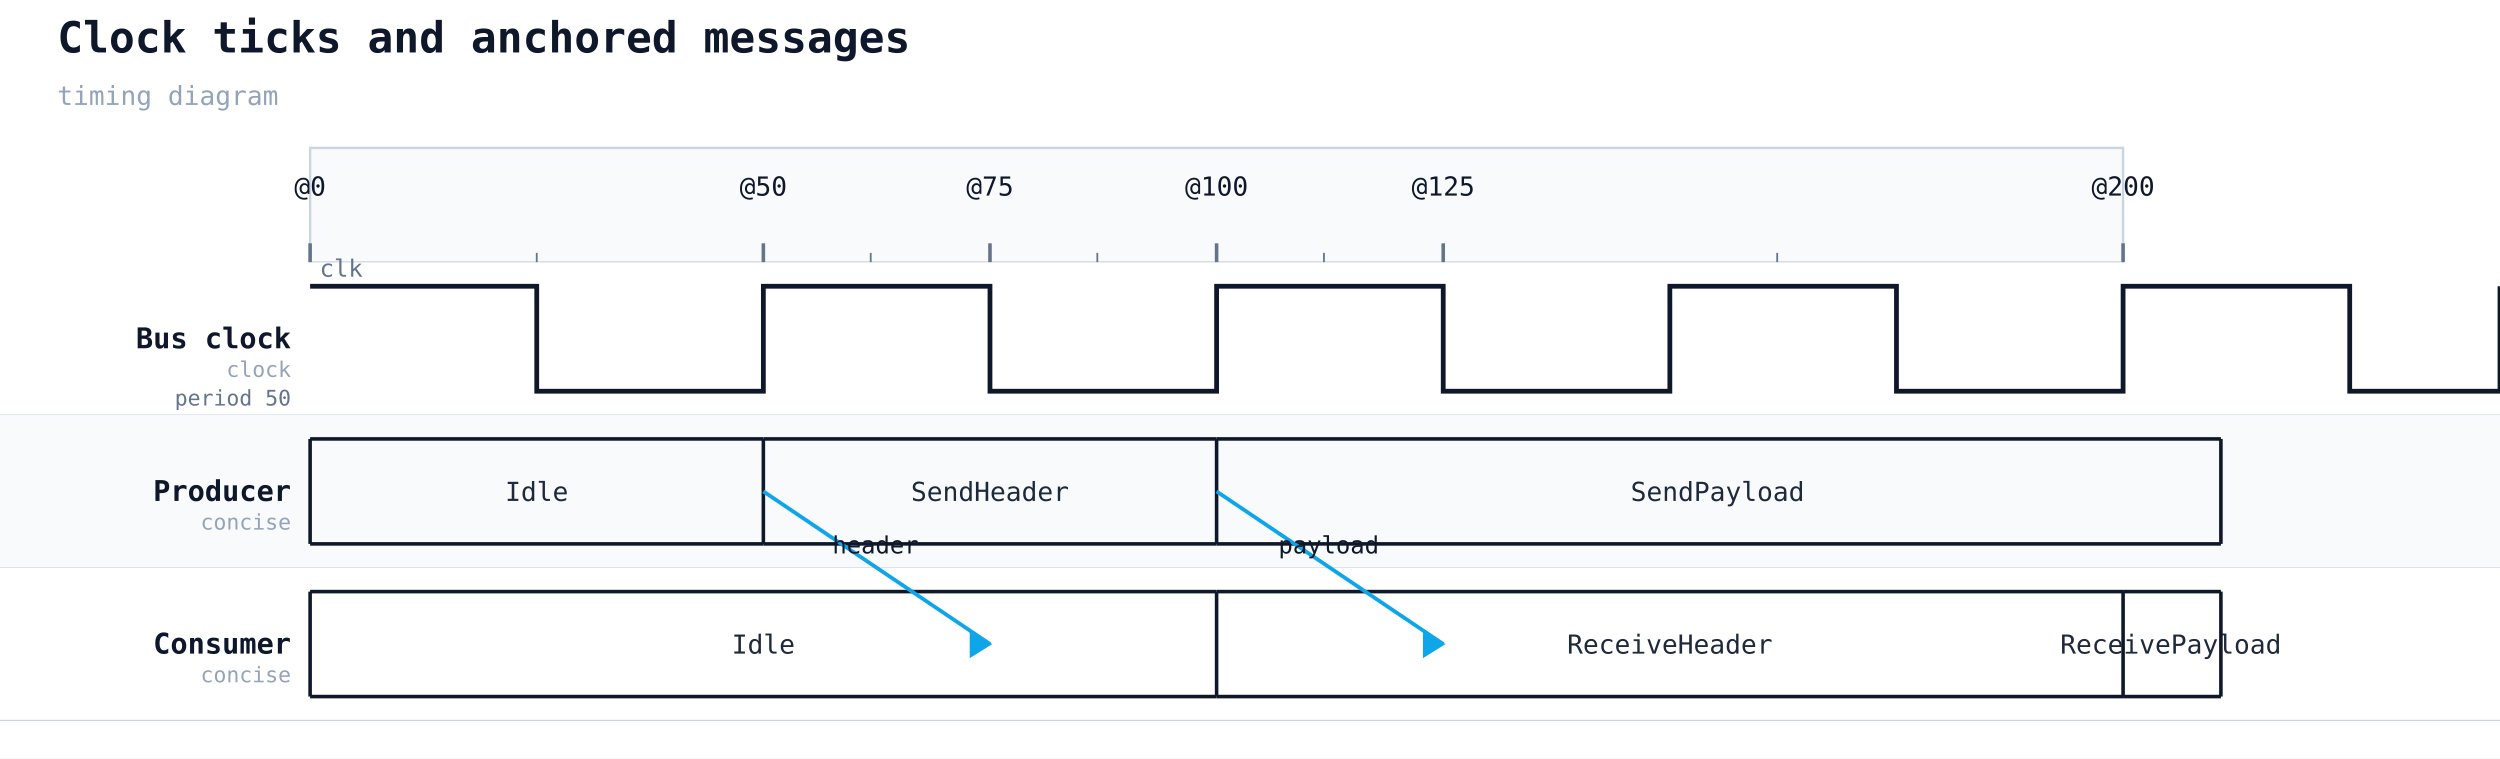
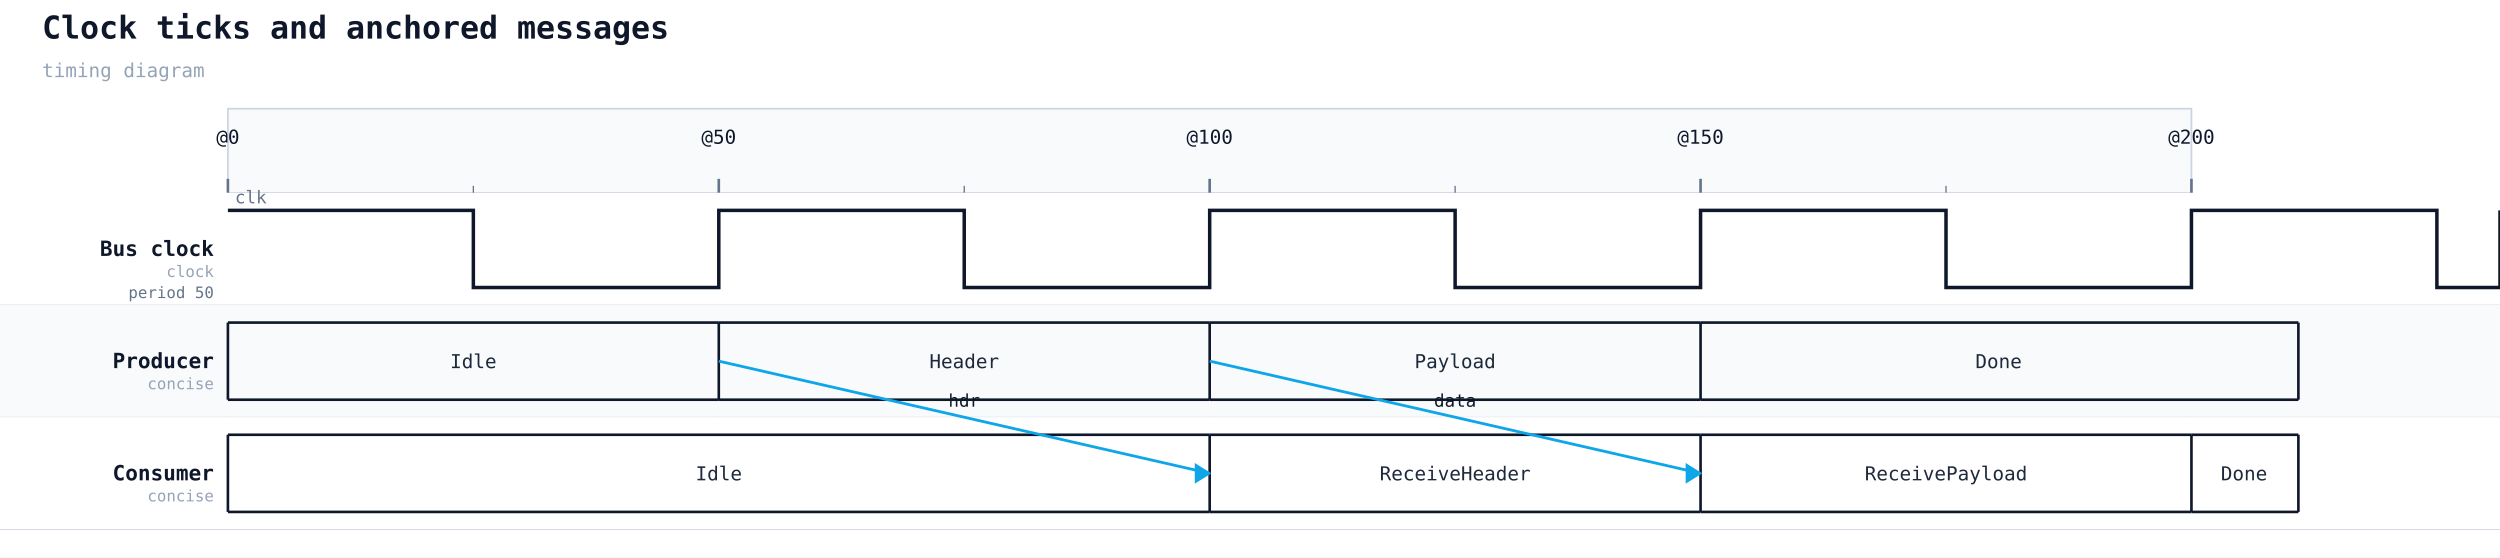
- <svg xmlns="http://www.w3.org/2000/svg" width="1048" height="318" viewBox="0 0 1048 318">
+ <svg xmlns="http://www.w3.org/2000/svg" width="1426" height="318" viewBox="0 0 1426 318">
  <rect width="100%" height="100%" fill="#ffffff" />
  <text x="24" y="22" font-family="monospace" font-size="18" font-weight="600" fill="#0f172a">Clock ticks and anchored messages</text>
  <text x="24" y="44" font-family="monospace" font-size="11" fill="#94a3b8">timing diagram</text>
-   <rect x="130" y="62" width="760" height="48" fill="#f8fafc" stroke="#cbd5e1" stroke-width="1" />
+   <rect x="130" y="62" width="1120" height="48" fill="#f8fafc" stroke="#cbd5e1" stroke-width="1" />
  <line x1="130" y1="110" x2="130" y2="302" stroke="#cbd5e1" stroke-width="1" stroke-dasharray="4 3" />
  <line x1="130" y1="102" x2="130" y2="110" stroke="#64748b" stroke-width="1.5" />
  <text class="timing-tick" x="130" y="82" text-anchor="middle" font-family="monospace" font-size="11" fill="#0f172a">@0</text>
-   <line x1="320" y1="110" x2="320" y2="302" stroke="#cbd5e1" stroke-width="1" stroke-dasharray="4 3" />
-   <line x1="320" y1="102" x2="320" y2="110" stroke="#64748b" stroke-width="1.5" />
-   <text class="timing-tick" x="320" y="82" text-anchor="middle" font-family="monospace" font-size="11" fill="#0f172a">@50</text>
-   <line x1="415" y1="110" x2="415" y2="302" stroke="#cbd5e1" stroke-width="1" stroke-dasharray="4 3" />
-   <line x1="415" y1="102" x2="415" y2="110" stroke="#64748b" stroke-width="1.5" />
-   <text class="timing-tick" x="415" y="82" text-anchor="middle" font-family="monospace" font-size="11" fill="#0f172a">@75</text>
-   <line x1="510" y1="110" x2="510" y2="302" stroke="#cbd5e1" stroke-width="1" stroke-dasharray="4 3" />
-   <line x1="510" y1="102" x2="510" y2="110" stroke="#64748b" stroke-width="1.5" />
-   <text class="timing-tick" x="510" y="82" text-anchor="middle" font-family="monospace" font-size="11" fill="#0f172a">@100</text>
-   <line x1="605" y1="110" x2="605" y2="302" stroke="#cbd5e1" stroke-width="1" stroke-dasharray="4 3" />
-   <line x1="605" y1="102" x2="605" y2="110" stroke="#64748b" stroke-width="1.5" />
-   <text class="timing-tick" x="605" y="82" text-anchor="middle" font-family="monospace" font-size="11" fill="#0f172a">@125</text>
-   <line x1="890" y1="110" x2="890" y2="302" stroke="#cbd5e1" stroke-width="1" stroke-dasharray="4 3" />
-   <line x1="890" y1="102" x2="890" y2="110" stroke="#64748b" stroke-width="1.5" />
-   <text class="timing-tick" x="890" y="82" text-anchor="middle" font-family="monospace" font-size="11" fill="#0f172a">@200</text>
-   <line x1="225" y1="106" x2="225" y2="110" stroke="#64748b" stroke-width="0.75" />
-   <line x1="365" y1="106" x2="365" y2="110" stroke="#64748b" stroke-width="0.75" />
-   <line x1="460" y1="106" x2="460" y2="110" stroke="#64748b" stroke-width="0.75" />
-   <line x1="555" y1="106" x2="555" y2="110" stroke="#64748b" stroke-width="0.75" />
-   <line x1="745" y1="106" x2="745" y2="110" stroke="#64748b" stroke-width="0.75" />
-   <rect x="0" y="110" width="1048" height="64" fill="#ffffff" />
+   <line x1="410" y1="110" x2="410" y2="302" stroke="#cbd5e1" stroke-width="1" stroke-dasharray="4 3" />
+   <line x1="410" y1="102" x2="410" y2="110" stroke="#64748b" stroke-width="1.5" />
+   <text class="timing-tick" x="410" y="82" text-anchor="middle" font-family="monospace" font-size="11" fill="#0f172a">@50</text>
+   <line x1="690" y1="110" x2="690" y2="302" stroke="#cbd5e1" stroke-width="1" stroke-dasharray="4 3" />
+   <line x1="690" y1="102" x2="690" y2="110" stroke="#64748b" stroke-width="1.5" />
+   <text class="timing-tick" x="690" y="82" text-anchor="middle" font-family="monospace" font-size="11" fill="#0f172a">@100</text>
+   <line x1="970" y1="110" x2="970" y2="302" stroke="#cbd5e1" stroke-width="1" stroke-dasharray="4 3" />
+   <line x1="970" y1="102" x2="970" y2="110" stroke="#64748b" stroke-width="1.5" />
+   <text class="timing-tick" x="970" y="82" text-anchor="middle" font-family="monospace" font-size="11" fill="#0f172a">@150</text>
+   <line x1="1250" y1="110" x2="1250" y2="302" stroke="#cbd5e1" stroke-width="1" stroke-dasharray="4 3" />
+   <line x1="1250" y1="102" x2="1250" y2="110" stroke="#64748b" stroke-width="1.5" />
+   <text class="timing-tick" x="1250" y="82" text-anchor="middle" font-family="monospace" font-size="11" fill="#0f172a">@200</text>
+   <line x1="270" y1="106" x2="270" y2="110" stroke="#64748b" stroke-width="0.75" />
+   <line x1="550" y1="106" x2="550" y2="110" stroke="#64748b" stroke-width="0.75" />
+   <line x1="830" y1="106" x2="830" y2="110" stroke="#64748b" stroke-width="0.75" />
+   <line x1="1110" y1="106" x2="1110" y2="110" stroke="#64748b" stroke-width="0.75" />
+   <rect x="0" y="110" width="1426" height="64" fill="#ffffff" />
  <text x="122" y="146" font-family="monospace" font-size="12" font-weight="600" fill="#0f172a" text-anchor="end">Bus clock</text>
  <text x="122" y="158" font-family="monospace" font-size="9" fill="#94a3b8" text-anchor="end">clock</text>
  <text x="122" y="170" font-family="monospace" font-size="9" fill="#64748b" text-anchor="end">period 50</text>
-   <line x1="0" y1="174" x2="1048" y2="174" stroke="#cbd5e1" stroke-width="0.5" />
-   <polyline data-timing-period="50" data-timing-pulse="25" data-timing-offset="0" points="130,120 225,120 225,164 320,164 320,120 415,120 415,164 510,164 510,120 605,120 605,164 700,164 700,120 795,120 795,164 890,164 890,120 985,120 985,164 1048,164 1048,120" fill="none" stroke="#0f172a" stroke-width="2" />
+   <line x1="0" y1="174" x2="1426" y2="174" stroke="#cbd5e1" stroke-width="0.5" />
+   <polyline data-timing-period="50" data-timing-pulse="25" data-timing-offset="0" points="130,120 270,120 270,164 410,164 410,120 550,120 550,164 690,164 690,120 830,120 830,164 970,164 970,120 1110,120 1110,164 1250,164 1250,120 1390,120 1390,164 1426,164 1426,120" fill="none" stroke="#0f172a" stroke-width="2" />
  <text x="134" y="116" font-family="monospace" font-size="10" fill="#64748b">clk</text>
-   <rect x="0" y="174" width="1048" height="64" fill="#f8fafc" />
+   <rect x="0" y="174" width="1426" height="64" fill="#f8fafc" />
  <text x="122" y="210" font-family="monospace" font-size="12" font-weight="600" fill="#0f172a" text-anchor="end">Producer</text>
  <text x="122" y="222" font-family="monospace" font-size="9" fill="#94a3b8" text-anchor="end">concise</text>
-   <line x1="0" y1="238" x2="1048" y2="238" stroke="#cbd5e1" stroke-width="0.5" />
-   <line x1="130" y1="184" x2="320" y2="184" stroke="#0f172a" stroke-width="1.5" />
-   <line x1="130" y1="228" x2="320" y2="228" stroke="#0f172a" stroke-width="1.5" />
+   <line x1="0" y1="238" x2="1426" y2="238" stroke="#cbd5e1" stroke-width="0.5" />
+   <line x1="130" y1="184" x2="410" y2="184" stroke="#0f172a" stroke-width="1.5" />
+   <line x1="130" y1="228" x2="410" y2="228" stroke="#0f172a" stroke-width="1.5" />
  <line x1="130" y1="184" x2="130" y2="228" stroke="#0f172a" stroke-width="1.5" />
-   <text x="225" y="210" text-anchor="middle" font-family="monospace" font-size="11" fill="#1e293b">Idle</text>
-   <line x1="320" y1="184" x2="510" y2="184" stroke="#0f172a" stroke-width="1.5" />
-   <line x1="320" y1="228" x2="510" y2="228" stroke="#0f172a" stroke-width="1.5" />
-   <line x1="320" y1="184" x2="320" y2="228" stroke="#0f172a" stroke-width="1.5" />
-   <text x="415" y="210" text-anchor="middle" font-family="monospace" font-size="11" fill="#1e293b">SendHeader</text>
-   <line x1="510" y1="184" x2="931" y2="184" stroke="#0f172a" stroke-width="1.5" />
-   <line x1="510" y1="228" x2="931" y2="228" stroke="#0f172a" stroke-width="1.5" />
-   <line x1="510" y1="184" x2="510" y2="228" stroke="#0f172a" stroke-width="1.5" />
-   <text x="720" y="210" text-anchor="middle" font-family="monospace" font-size="11" fill="#1e293b">SendPayload</text>
-   <line x1="931" y1="184" x2="931" y2="228" stroke="#0f172a" stroke-width="1.5" />
-   <rect x="0" y="238" width="1048" height="64" fill="#ffffff" />
+   <text x="270" y="210" text-anchor="middle" font-family="monospace" font-size="11" fill="#1e293b">Idle</text>
+   <line x1="410" y1="184" x2="690" y2="184" stroke="#0f172a" stroke-width="1.5" />
+   <line x1="410" y1="228" x2="690" y2="228" stroke="#0f172a" stroke-width="1.5" />
+   <line x1="410" y1="184" x2="410" y2="228" stroke="#0f172a" stroke-width="1.5" />
+   <text x="550" y="210" text-anchor="middle" font-family="monospace" font-size="11" fill="#1e293b">Header</text>
+   <line x1="690" y1="184" x2="970" y2="184" stroke="#0f172a" stroke-width="1.5" />
+   <line x1="690" y1="228" x2="970" y2="228" stroke="#0f172a" stroke-width="1.5" />
+   <line x1="690" y1="184" x2="690" y2="228" stroke="#0f172a" stroke-width="1.5" />
+   <text x="830" y="210" text-anchor="middle" font-family="monospace" font-size="11" fill="#1e293b">Payload</text>
+   <line x1="970" y1="184" x2="1311" y2="184" stroke="#0f172a" stroke-width="1.5" />
+   <line x1="970" y1="228" x2="1311" y2="228" stroke="#0f172a" stroke-width="1.5" />
+   <line x1="970" y1="184" x2="970" y2="228" stroke="#0f172a" stroke-width="1.5" />
+   <text x="1140" y="210" text-anchor="middle" font-family="monospace" font-size="11" fill="#1e293b">Done</text>
+   <line x1="1311" y1="184" x2="1311" y2="228" stroke="#0f172a" stroke-width="1.5" />
+   <rect x="0" y="238" width="1426" height="64" fill="#ffffff" />
  <text x="122" y="274" font-family="monospace" font-size="12" font-weight="600" fill="#0f172a" text-anchor="end">Consumer</text>
  <text x="122" y="286" font-family="monospace" font-size="9" fill="#94a3b8" text-anchor="end">concise</text>
-   <line x1="0" y1="302" x2="1048" y2="302" stroke="#cbd5e1" stroke-width="0.5" />
-   <line x1="130" y1="248" x2="510" y2="248" stroke="#0f172a" stroke-width="1.5" />
-   <line x1="130" y1="292" x2="510" y2="292" stroke="#0f172a" stroke-width="1.5" />
+   <line x1="0" y1="302" x2="1426" y2="302" stroke="#cbd5e1" stroke-width="0.5" />
+   <line x1="130" y1="248" x2="690" y2="248" stroke="#0f172a" stroke-width="1.5" />
+   <line x1="130" y1="292" x2="690" y2="292" stroke="#0f172a" stroke-width="1.5" />
  <line x1="130" y1="248" x2="130" y2="292" stroke="#0f172a" stroke-width="1.5" />
-   <text x="320" y="274" text-anchor="middle" font-family="monospace" font-size="11" fill="#1e293b">Idle</text>
-   <line x1="510" y1="248" x2="890" y2="248" stroke="#0f172a" stroke-width="1.5" />
-   <line x1="510" y1="292" x2="890" y2="292" stroke="#0f172a" stroke-width="1.5" />
-   <line x1="510" y1="248" x2="510" y2="292" stroke="#0f172a" stroke-width="1.5" />
-   <text x="700" y="274" text-anchor="middle" font-family="monospace" font-size="11" fill="#1e293b">ReceiveHeader</text>
-   <line x1="890" y1="248" x2="931" y2="248" stroke="#0f172a" stroke-width="1.5" />
-   <line x1="890" y1="292" x2="931" y2="292" stroke="#0f172a" stroke-width="1.5" />
-   <line x1="890" y1="248" x2="890" y2="292" stroke="#0f172a" stroke-width="1.5" />
-   <text x="910" y="274" text-anchor="middle" font-family="monospace" font-size="11" fill="#1e293b">ReceivePayload</text>
-   <line x1="931" y1="248" x2="931" y2="292" stroke="#0f172a" stroke-width="1.5" />
-   <line class="timing-message" data-from="TX" data-to="RX" x1="320" y1="206" x2="415" y2="270" stroke="#0ea5e9" stroke-width="1.6" />
-   <polygon class="timing-message-head" points="415,270 407,265 407,275" fill="#0ea5e9" stroke="#0ea5e9" stroke-width="1" />
-   <text class="timing-message-label" x="367" y="232" text-anchor="middle" font-family="monospace" font-size="10" fill="#0f172a">header</text>
-   <line class="timing-message" data-from="TX" data-to="RX" x1="510" y1="206" x2="605" y2="270" stroke="#0ea5e9" stroke-width="1.6" />
-   <polygon class="timing-message-head" points="605,270 597,265 597,275" fill="#0ea5e9" stroke="#0ea5e9" stroke-width="1" />
-   <text class="timing-message-label" x="557" y="232" text-anchor="middle" font-family="monospace" font-size="10" fill="#0f172a">payload</text>
+   <text x="410" y="274" text-anchor="middle" font-family="monospace" font-size="11" fill="#1e293b">Idle</text>
+   <line x1="690" y1="248" x2="970" y2="248" stroke="#0f172a" stroke-width="1.5" />
+   <line x1="690" y1="292" x2="970" y2="292" stroke="#0f172a" stroke-width="1.5" />
+   <line x1="690" y1="248" x2="690" y2="292" stroke="#0f172a" stroke-width="1.5" />
+   <text x="830" y="274" text-anchor="middle" font-family="monospace" font-size="11" fill="#1e293b">ReceiveHeader</text>
+   <line x1="970" y1="248" x2="1250" y2="248" stroke="#0f172a" stroke-width="1.5" />
+   <line x1="970" y1="292" x2="1250" y2="292" stroke="#0f172a" stroke-width="1.5" />
+   <line x1="970" y1="248" x2="970" y2="292" stroke="#0f172a" stroke-width="1.5" />
+   <text x="1110" y="274" text-anchor="middle" font-family="monospace" font-size="11" fill="#1e293b">ReceivePayload</text>
+   <line x1="1250" y1="248" x2="1311" y2="248" stroke="#0f172a" stroke-width="1.5" />
+   <line x1="1250" y1="292" x2="1311" y2="292" stroke="#0f172a" stroke-width="1.5" />
+   <line x1="1250" y1="248" x2="1250" y2="292" stroke="#0f172a" stroke-width="1.5" />
+   <text x="1280" y="274" text-anchor="middle" font-family="monospace" font-size="11" fill="#1e293b">Done</text>
+   <line x1="1311" y1="248" x2="1311" y2="292" stroke="#0f172a" stroke-width="1.5" />
+   <line class="timing-message" data-from="TX" data-to="RX" x1="410" y1="206" x2="690" y2="270" stroke="#0ea5e9" stroke-width="1.6" />
+   <polygon class="timing-message-head" points="690,270 682,265 682,275" fill="#0ea5e9" stroke="#0ea5e9" stroke-width="1" />
+   <text class="timing-message-label" x="550" y="232" text-anchor="middle" font-family="monospace" font-size="10" fill="#0f172a">hdr</text>
+   <line class="timing-message" data-from="TX" data-to="RX" x1="690" y1="206" x2="970" y2="270" stroke="#0ea5e9" stroke-width="1.6" />
+   <polygon class="timing-message-head" points="970,270 962,265 962,275" fill="#0ea5e9" stroke="#0ea5e9" stroke-width="1" />
+   <text class="timing-message-label" x="830" y="232" text-anchor="middle" font-family="monospace" font-size="10" fill="#0f172a">data</text>
</svg>
